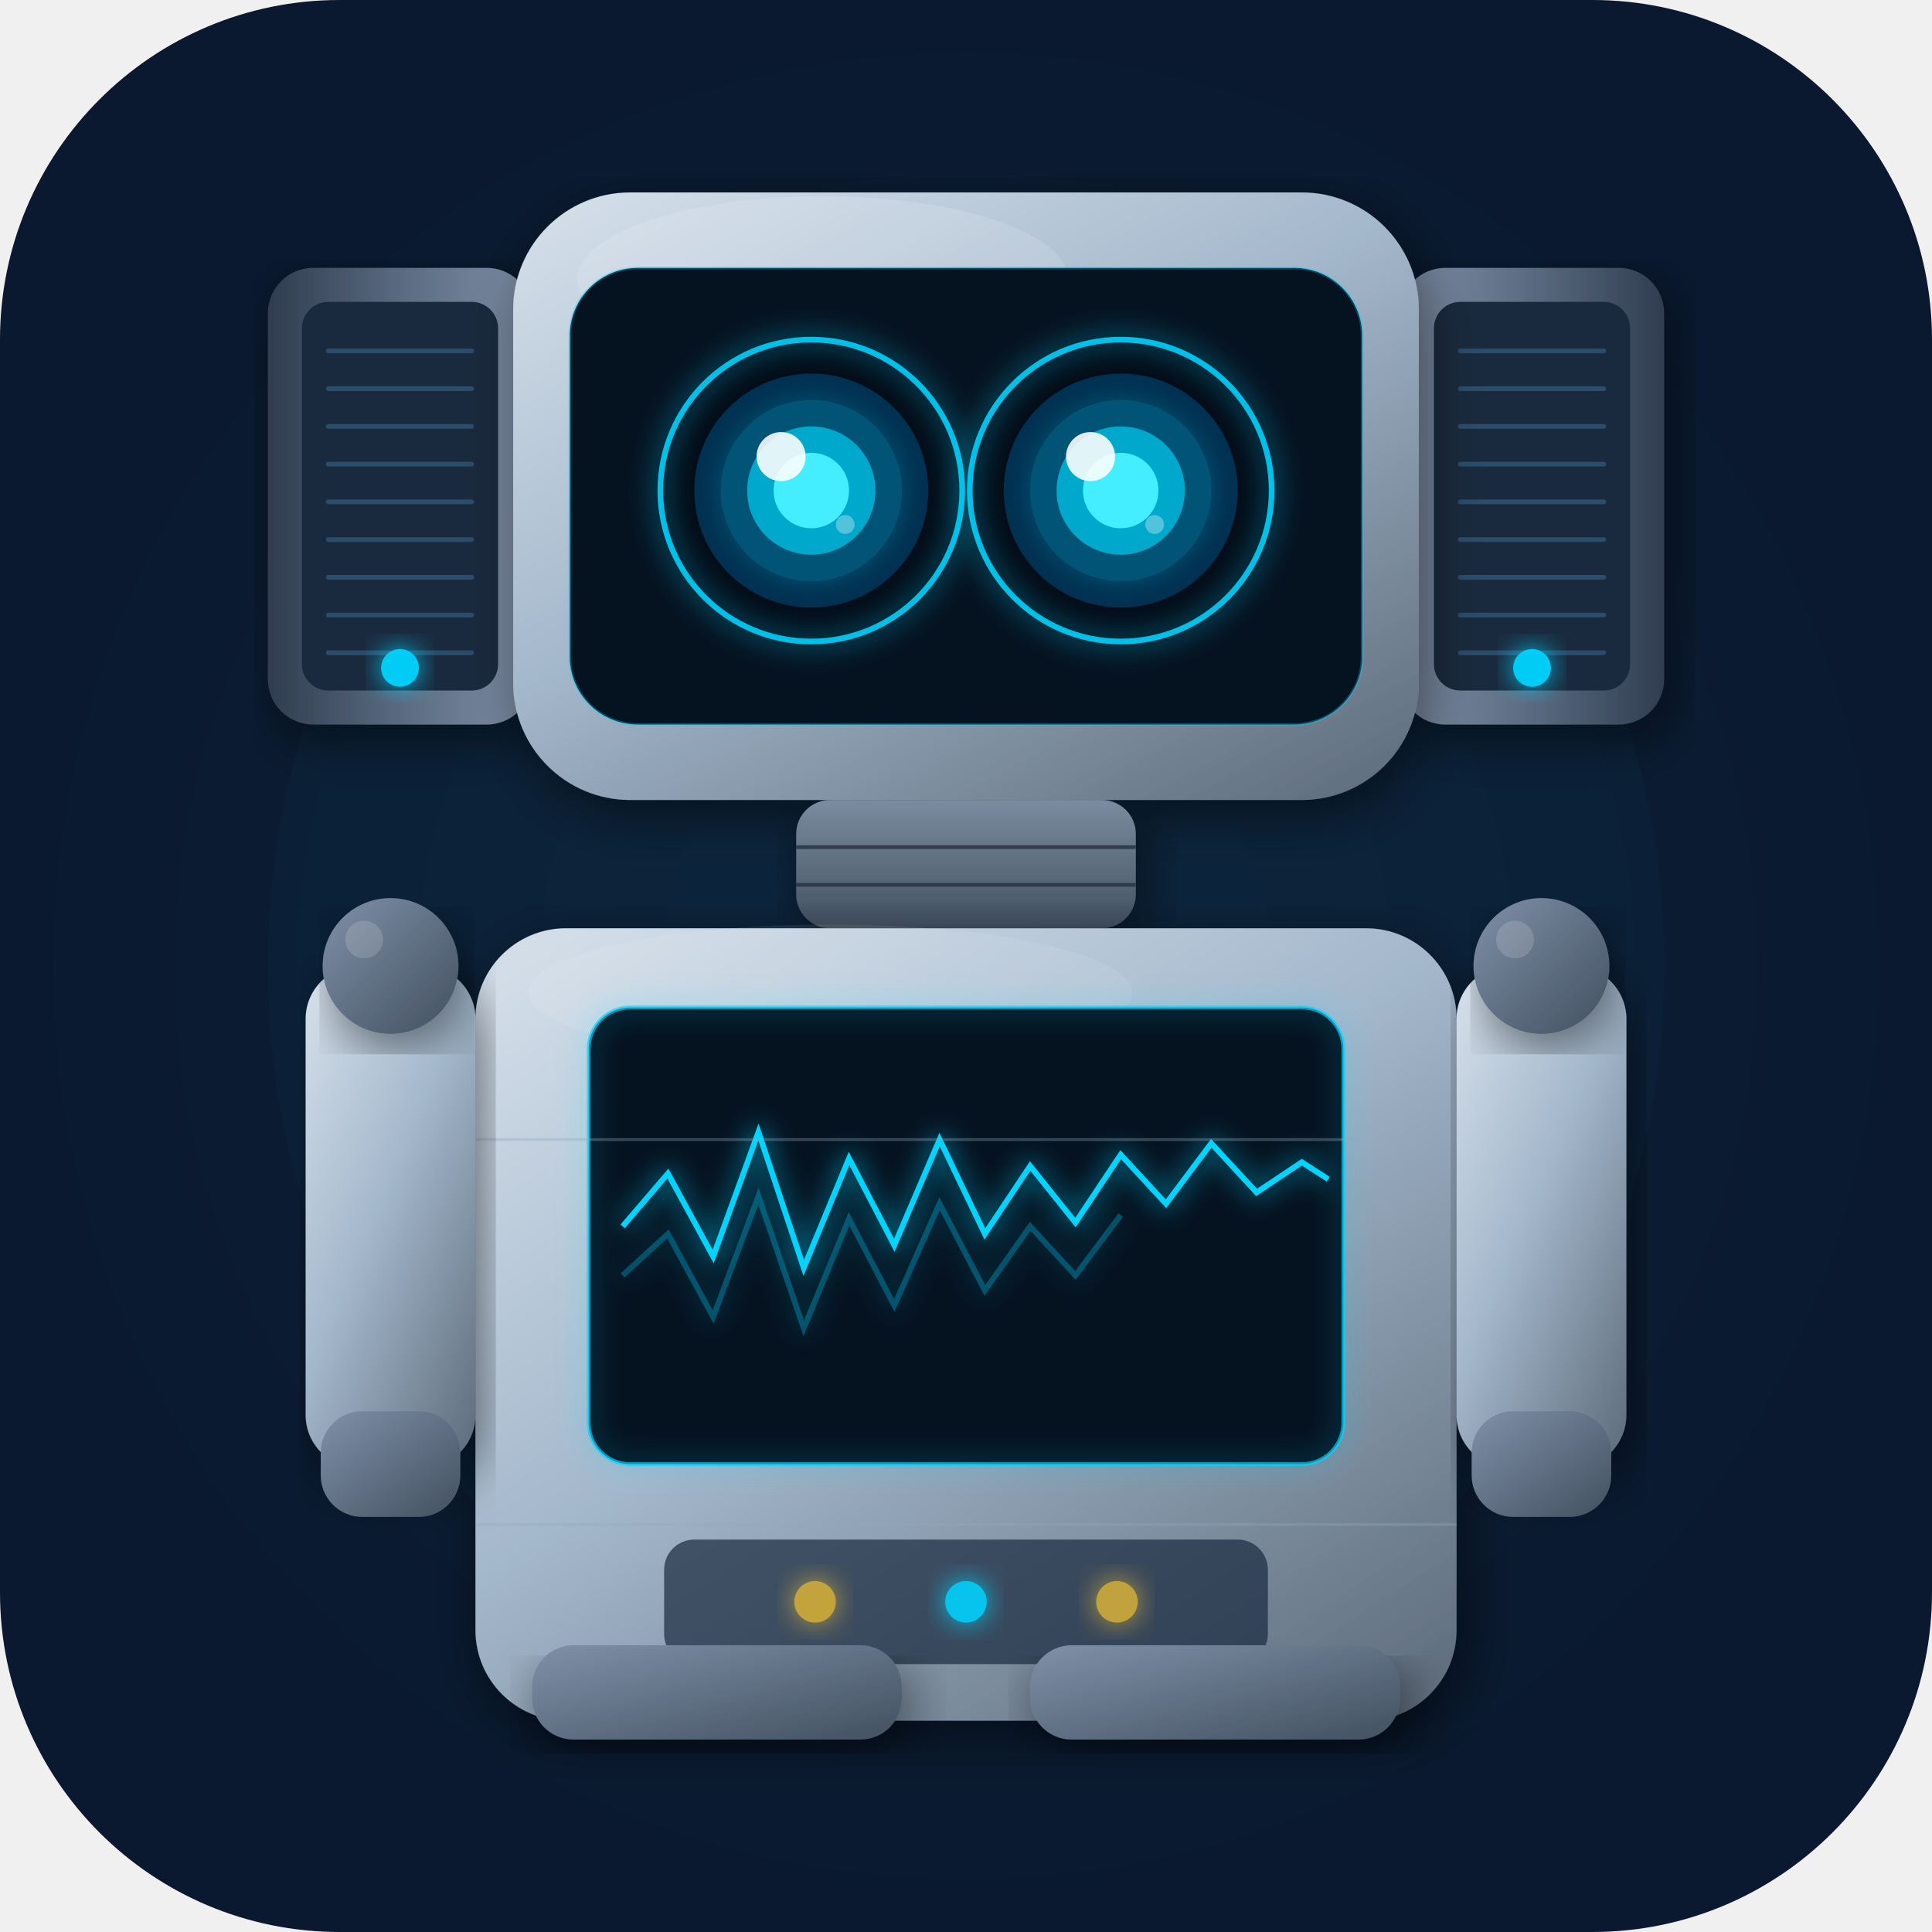
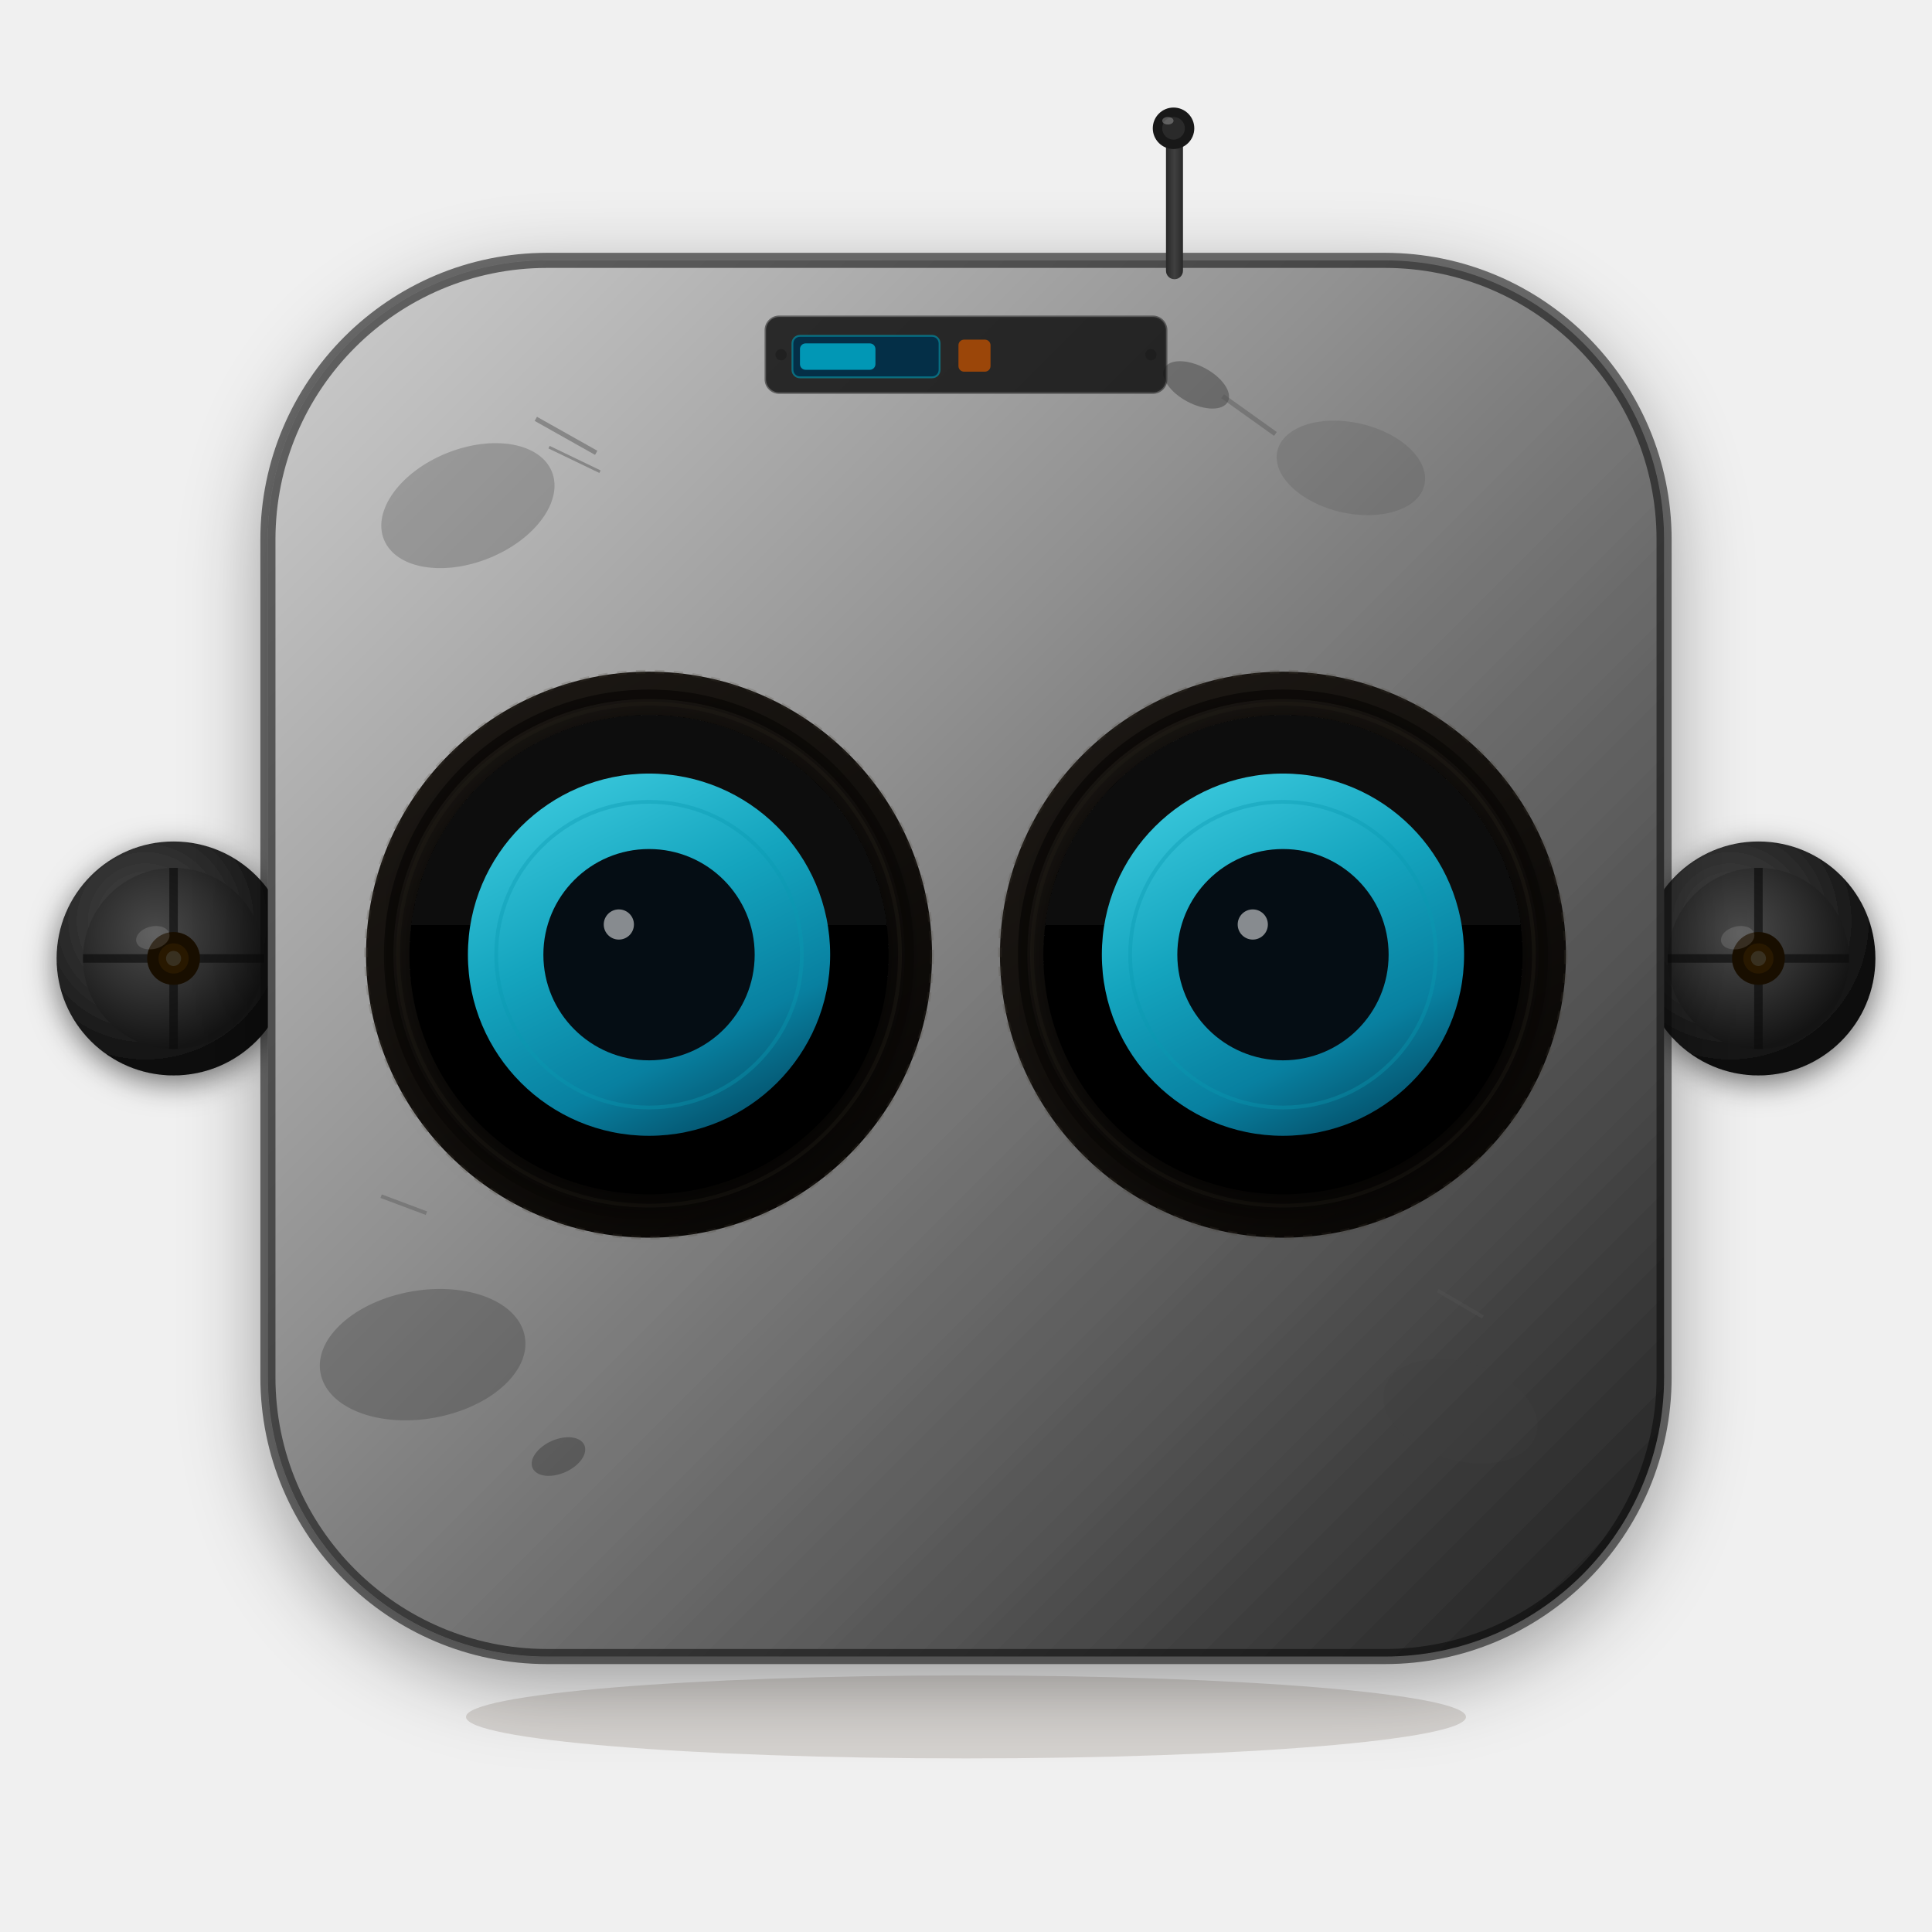
<svg xmlns="http://www.w3.org/2000/svg" viewBox="0 0 1024 1024" width="1024" height="1024">
  <defs>
-     <radialGradient id="bgGrad" cx="50%" cy="50%" r="50%">
-       <stop offset="0%" stop-color="#0d2137" />
-       <stop offset="100%" stop-color="#0a192f" />
+     <linearGradient id="headYellow" x1="0%" y1="0%" x2="100%" y2="100%">
+       <stop offset="0%" stop-color="#D0D0D0" />
+       <stop offset="40%" stop-color="#909090" />
+       <stop offset="75%" stop-color="#505050" />
+       <stop offset="100%" stop-color="#1A1A1A" />
+     </linearGradient>
+     <radialGradient id="earRing" cx="38%" cy="34%" r="66%">
+       <stop offset="0%" stop-color="#484848" />
+       <stop offset="58%" stop-color="#282828" />
+       <stop offset="100%" stop-color="#0A0A0A" />
    </radialGradient>
-     <linearGradient id="silver" x1="10%" y1="0%" x2="90%" y2="100%">
-       <stop offset="0%" stop-color="#D2DDE8" />
-       <stop offset="45%" stop-color="#A4B8CC" />
-       <stop offset="100%" stop-color="#627080" />
+     <radialGradient id="earFace" cx="40%" cy="36%" r="64%">
+       <stop offset="0%" stop-color="#4A4A4A" />
+       <stop offset="55%" stop-color="#2E2E2E" />
+       <stop offset="100%" stop-color="#141414" />
+     </radialGradient>
+     <linearGradient id="eyeBezel" x1="20%" y1="0%" x2="80%" y2="100%">
+       <stop offset="0%" stop-color="#1C1814" />
+       <stop offset="100%" stop-color="#080604" />
    </linearGradient>
-     <linearGradient id="darkSilver" x1="0%" y1="0%" x2="100%" y2="100%">
-       <stop offset="0%" stop-color="#8090A8" />
-       <stop offset="100%" stop-color="#425060" />
+     <linearGradient id="eyeSocket" x1="0%" y1="0%" x2="0%" y2="100%">
+       <stop offset="0%" stop-color="#0A0A0A" />
+       <stop offset="100%" stop-color="#020202" />
    </linearGradient>
-     <linearGradient id="leftEarGrad" x1="0%" y1="0%" x2="100%" y2="0%">
-       <stop offset="0%" stop-color="#303D50" />
-       <stop offset="50%" stop-color="#5A6A80" />
-       <stop offset="100%" stop-color="#8090A8" />
+     <linearGradient id="lensCyan" x1="25%" y1="0%" x2="75%" y2="100%">
+       <stop offset="0%" stop-color="#3AC8DC" />
+       <stop offset="40%" stop-color="#14A4BE" />
+       <stop offset="75%" stop-color="#0880A0" />
+       <stop offset="100%" stop-color="#044E68" />
    </linearGradient>
-     <linearGradient id="rightEarGrad" x1="100%" y1="0%" x2="0%" y2="0%">
-       <stop offset="0%" stop-color="#303D50" />
-       <stop offset="50%" stop-color="#5A6A80" />
-       <stop offset="100%" stop-color="#8090A8" />
+     <linearGradient id="antShaft" x1="0%" y1="0%" x2="100%" y2="0%">
+       <stop offset="0%" stop-color="#282828" />
+       <stop offset="50%" stop-color="#404040" />
+       <stop offset="100%" stop-color="#282828" />
    </linearGradient>
-     <linearGradient id="neckGrad" x1="0%" y1="0%" x2="0%" y2="100%">
-       <stop offset="0%" stop-color="#7A8CA0" />
-       <stop offset="100%" stop-color="#425060" />
-     </linearGradient>
-     <filter id="glow" x="-40%" y="-40%" width="180%" height="180%">
-       <feGaussianBlur stdDeviation="7" result="blur" />
-       <feMerge>
-         <feMergeNode in="blur" />
-         <feMergeNode in="SourceGraphic" />
-       </feMerge>
+     <filter id="headShadow" x="-10%" y="-8%" width="128%" height="128%">
+       <feDropShadow dx="0" dy="12" stdDeviation="22" flood-color="#000000" flood-opacity="0.40" />
    </filter>
-     <filter id="shadow" x="-8%" y="-5%" width="120%" height="120%">
-       <feDropShadow dx="4" dy="8" stdDeviation="14" flood-color="#000000" flood-opacity="0.5" />
+     <filter id="earShadow" x="-30%" y="-30%" width="160%" height="160%">
+       <feDropShadow dx="0" dy="4" stdDeviation="8" flood-color="#000000" flood-opacity="0.55" />
+     </filter>
+     <filter id="eyeInset" x="-5%" y="-5%" width="115%" height="115%">
+       <feDropShadow dx="0" dy="4" stdDeviation="10" flood-color="#000000" flood-opacity="0.75" />
    </filter>
  </defs>
-   <rect width="1024" height="1024" rx="180" ry="180" fill="url(#bgGrad)" />
-   <ellipse cx="512" cy="512" rx="370" ry="400" fill="#00d4ff" opacity="0.03" />
-   <rect x="142" y="142" width="140" height="242" rx="24" ry="24" fill="url(#leftEarGrad)" filter="url(#shadow)" />
-   <rect x="160" y="160" width="104" height="206" rx="14" ry="14" fill="#1A2A3E" />
-   <g stroke="#2E5070" stroke-width="2.5" stroke-linecap="round" opacity="0.9">
-     <line x1="174" y1="186" x2="250" y2="186" />
-     <line x1="174" y1="206" x2="250" y2="206" />
-     <line x1="174" y1="226" x2="250" y2="226" />
-     <line x1="174" y1="246" x2="250" y2="246" />
-     <line x1="174" y1="266" x2="250" y2="266" />
-     <line x1="174" y1="286" x2="250" y2="286" />
-     <line x1="174" y1="306" x2="250" y2="306" />
-     <line x1="174" y1="326" x2="250" y2="326" />
-     <line x1="174" y1="346" x2="250" y2="346" />
-   </g>
-   <circle cx="212" cy="354" r="10" fill="#00d4ff" filter="url(#glow)" opacity="0.95" />
-   <rect x="742" y="142" width="140" height="242" rx="24" ry="24" fill="url(#rightEarGrad)" filter="url(#shadow)" />
-   <rect x="760" y="160" width="104" height="206" rx="14" ry="14" fill="#1A2A3E" />
-   <g stroke="#2E5070" stroke-width="2.5" stroke-linecap="round" opacity="0.9">
-     <line x1="774" y1="186" x2="850" y2="186" />
-     <line x1="774" y1="206" x2="850" y2="206" />
-     <line x1="774" y1="226" x2="850" y2="226" />
-     <line x1="774" y1="246" x2="850" y2="246" />
-     <line x1="774" y1="266" x2="850" y2="266" />
-     <line x1="774" y1="286" x2="850" y2="286" />
-     <line x1="774" y1="306" x2="850" y2="306" />
-     <line x1="774" y1="326" x2="850" y2="326" />
-     <line x1="774" y1="346" x2="850" y2="346" />
-   </g>
-   <circle cx="812" cy="354" r="10" fill="#00d4ff" filter="url(#glow)" opacity="0.95" />
-   <rect x="272" y="102" width="480" height="322" rx="62" ry="62" fill="url(#silver)" filter="url(#shadow)" />
-   <ellipse cx="436" cy="148" rx="130" ry="44" fill="white" opacity="0.13" />
-   <rect x="302" y="142" width="420" height="242" rx="36" ry="36" fill="#051220" />
-   <rect x="302" y="142" width="420" height="242" rx="36" ry="36" fill="none" stroke="#00d4ff" stroke-width="1.5" opacity="0.3" />
-   <circle cx="430" cy="260" r="80" fill="#030C18" />
-   <circle cx="430" cy="260" r="80" fill="none" stroke="#00d4ff" stroke-width="3" filter="url(#glow)" opacity="0.9" />
-   <circle cx="430" cy="260" r="62" fill="#013050" />
-   <circle cx="430" cy="260" r="48" fill="#00d4ff" filter="url(#glow)" opacity="0.22" />
-   <circle cx="430" cy="260" r="34" fill="#00A8CC" />
-   <circle cx="430" cy="260" r="20" fill="#44EEFF" />
-   <circle cx="414" cy="242" r="13" fill="white" opacity="0.88" />
-   <circle cx="448" cy="278" r="5" fill="white" opacity="0.32" />
-   <circle cx="594" cy="260" r="80" fill="#030C18" />
-   <circle cx="594" cy="260" r="80" fill="none" stroke="#00d4ff" stroke-width="3" filter="url(#glow)" opacity="0.9" />
-   <circle cx="594" cy="260" r="62" fill="#013050" />
-   <circle cx="594" cy="260" r="48" fill="#00d4ff" filter="url(#glow)" opacity="0.22" />
-   <circle cx="594" cy="260" r="34" fill="#00A8CC" />
-   <circle cx="594" cy="260" r="20" fill="#44EEFF" />
-   <circle cx="578" cy="242" r="13" fill="white" opacity="0.88" />
-   <circle cx="612" cy="278" r="5" fill="white" opacity="0.32" />
-   <rect x="422" y="424" width="180" height="68" rx="18" ry="18" fill="url(#neckGrad)" filter="url(#shadow)" />
-   <line x1="422" y1="449" x2="602" y2="449" stroke="#243040" stroke-width="2" opacity="0.8" />
-   <line x1="422" y1="469" x2="602" y2="469" stroke="#243040" stroke-width="2" opacity="0.8" />
-   <rect x="252" y="492" width="520" height="420" rx="48" ry="48" fill="url(#silver)" filter="url(#shadow)" />
-   <ellipse cx="440" cy="526" rx="160" ry="36" fill="white" opacity="0.08" />
-   <rect x="312" y="534" width="400" height="242" rx="22" ry="22" fill="#051220" />
-   <rect x="312" y="534" width="400" height="242" rx="22" ry="22" fill="none" stroke="#00d4ff" stroke-width="2" filter="url(#glow)" opacity="0.7" />
-   <g filter="url(#glow)" stroke="#00d4ff" stroke-width="3" fill="none">
-     <polyline points="330,650 354,622 378,666 402,600 426,672 450,614 474,660 498,604 522,654 546,618 570,648 594,612 618,638 642,606 666,632 690,616 704,625" />
-     <polyline points="330,676 354,654 378,698 402,634 426,704 450,646 474,692 498,638 522,684 546,650 570,676 594,644" opacity="0.30" />
-   </g>
-   <line x1="252" y1="604" x2="772" y2="604" stroke="#90A8BC" stroke-width="1.5" opacity="0.35" />
-   <line x1="252" y1="808" x2="772" y2="808" stroke="#90A8BC" stroke-width="1.5" opacity="0.35" />
-   <rect x="352" y="816" width="320" height="66" rx="16" ry="16" fill="#1A2A3E" opacity="0.7" />
-   <circle cx="432" cy="849" r="11" fill="#d4af37" filter="url(#glow)" opacity="0.88" />
-   <circle cx="512" cy="849" r="11" fill="#00d4ff" filter="url(#glow)" opacity="0.88" />
-   <circle cx="592" cy="849" r="11" fill="#d4af37" filter="url(#glow)" opacity="0.88" />
-   <rect x="162" y="512" width="90" height="266" rx="28" ry="28" fill="url(#silver)" filter="url(#shadow)" />
-   <circle cx="207" cy="512" r="36" fill="url(#darkSilver)" filter="url(#shadow)" />
-   <circle cx="193" cy="498" r="10" fill="white" opacity="0.15" />
-   <rect x="170" y="748" width="74" height="56" rx="22" ry="22" fill="url(#darkSilver)" />
-   <rect x="772" y="512" width="90" height="266" rx="28" ry="28" fill="url(#silver)" filter="url(#shadow)" />
-   <circle cx="817" cy="512" r="36" fill="url(#darkSilver)" filter="url(#shadow)" />
-   <circle cx="803" cy="498" r="10" fill="white" opacity="0.15" />
-   <rect x="780" y="748" width="74" height="56" rx="22" ry="22" fill="url(#darkSilver)" />
-   <rect x="282" y="872" width="196" height="50" rx="22" ry="22" fill="url(#darkSilver)" filter="url(#shadow)" />
-   <rect x="546" y="872" width="196" height="50" rx="22" ry="22" fill="url(#darkSilver)" filter="url(#shadow)" />
+   <ellipse cx="512" cy="910" rx="265" ry="22" fill="#2A1400" opacity="0.14" />
+   <circle cx="92" cy="508" r="62" fill="url(#earRing)" filter="url(#earShadow)" />
+   <circle cx="92" cy="508" r="48" fill="url(#earFace)" />
+   <line x1="92" y1="460" x2="92" y2="556" stroke="#0A0A0A" stroke-width="4.5" opacity="0.65" />
+   <line x1="44" y1="508" x2="140" y2="508" stroke="#0A0A0A" stroke-width="4.5" opacity="0.65" />
+   <circle cx="92" cy="508" r="14" fill="#180E00" />
+   <circle cx="92" cy="508" r="8" fill="#281800" />
+   <circle cx="92" cy="508" r="4" fill="#383020" />
+   <ellipse cx="81" cy="497" rx="9" ry="6" fill="white" opacity="0.13" transform="rotate(-14,81,497)" />
+   <circle cx="932" cy="508" r="62" fill="url(#earRing)" filter="url(#earShadow)" />
+   <circle cx="932" cy="508" r="48" fill="url(#earFace)" />
+   <line x1="932" y1="460" x2="932" y2="556" stroke="#0A0A0A" stroke-width="4.5" opacity="0.65" />
+   <line x1="884" y1="508" x2="980" y2="508" stroke="#0A0A0A" stroke-width="4.5" opacity="0.65" />
+   <circle cx="932" cy="508" r="14" fill="#180E00" />
+   <circle cx="932" cy="508" r="8" fill="#281800" />
+   <circle cx="932" cy="508" r="4" fill="#383020" />
+   <ellipse cx="921" cy="497" rx="9" ry="6" fill="white" opacity="0.13" transform="rotate(-14,921,497)" />
+   <rect x="142" y="138" width="740" height="740" rx="148" ry="148" fill="url(#headYellow)" filter="url(#headShadow)" />
+   <ellipse cx="248" cy="268" rx="48" ry="30" fill="#383838" opacity="0.26" transform="rotate(-22,248,268)" />
+   <ellipse cx="716" cy="248" rx="40" ry="24" fill="#484848" opacity="0.20" transform="rotate(13,716,248)" />
+   <ellipse cx="224" cy="718" rx="55" ry="34" fill="#343434" opacity="0.30" transform="rotate(-10,224,718)" />
+   <ellipse cx="774" cy="748" rx="42" ry="26" fill="#3E3E3E" opacity="0.24" transform="rotate(17,774,748)" />
+   <ellipse cx="634" cy="204" rx="19" ry="10" fill="#2A2A2A" opacity="0.38" transform="rotate(28,634,204)" />
+   <ellipse cx="296" cy="772" rx="15" ry="9" fill="#242424" opacity="0.34" transform="rotate(-24,296,772)" />
+   <line x1="284" y1="222" x2="316" y2="240" stroke="#505050" stroke-width="2.5" opacity="0.46" />
+   <line x1="291" y1="237" x2="318" y2="250" stroke="#404040" stroke-width="1.5" opacity="0.38" />
+   <line x1="648" y1="210" x2="676" y2="230" stroke="#545454" stroke-width="2.5" opacity="0.42" />
+   <line x1="202" y1="634" x2="226" y2="643" stroke="#585858" stroke-width="2" opacity="0.44" />
+   <line x1="762" y1="684" x2="786" y2="698" stroke="#525252" stroke-width="2" opacity="0.40" />
+   <rect x="142" y="138" width="740" height="740" rx="148" ry="148" fill="none" stroke="#0A0A0A" stroke-width="8" opacity="0.55" />
+   <rect x="406" y="168" width="212" height="40" rx="7" fill="#080808" opacity="0.80" />
+   <rect x="406" y="168" width="212" height="40" rx="7" fill="none" stroke="#2A2A2A" stroke-width="1.5" opacity="0.60" />
+   <rect x="420" y="178" width="78" height="22" rx="4" fill="#00304A" opacity="0.90" />
+   <rect x="420" y="178" width="78" height="22" rx="4" fill="none" stroke="#00A8C0" stroke-width="1" opacity="0.52" />
+   <rect x="424" y="182" width="40" height="14" rx="3" fill="#00C8E8" opacity="0.68" />
+   <rect x="508" y="180" width="17" height="17" rx="3" fill="#C05000" opacity="0.76" />
+   <circle cx="414" cy="188" r="3" fill="#1A1A1A" opacity="0.58" />
+   <circle cx="610" cy="188" r="3" fill="#1A1A1A" opacity="0.58" />
+   <rect x="618" y="70" width="9" height="78" rx="4.5" fill="url(#antShaft)" />
+   <circle cx="622" cy="68" r="11" fill="#181818" />
+   <circle cx="622" cy="68" r="6" fill="#2A2A2A" />
+   <ellipse cx="619" cy="64" rx="3" ry="2" fill="white" opacity="0.26" />
+   <circle cx="344" cy="506" r="150" fill="url(#eyeBezel)" />
+   <circle cx="344" cy="506" r="150" fill="none" stroke="#484035" stroke-width="2" opacity="0.20" stroke-dasharray="5 5" />
+   <circle cx="344" cy="506" r="138" fill="none" stroke="#0A0806" stroke-width="5" opacity="0.85" />
+   <circle cx="344" cy="506" r="133" fill="none" stroke="#242018" stroke-width="2" opacity="0.50" />
+   <circle cx="344" cy="506" r="127" fill="url(#eyeSocket)" filter="url(#eyeInset)" />
+   <circle cx="344" cy="506" r="96" fill="url(#lensCyan)" />
+   <circle cx="344" cy="506" r="81" fill="none" stroke="#0898B0" stroke-width="2" opacity="0.38" />
+   <circle cx="344" cy="506" r="56" fill="#050D14" />
+   <circle cx="328" cy="490" r="8" fill="white" opacity="0.52" />
+   <circle cx="680" cy="506" r="150" fill="url(#eyeBezel)" />
+   <circle cx="680" cy="506" r="150" fill="none" stroke="#484035" stroke-width="2" opacity="0.20" stroke-dasharray="5 5" />
+   <circle cx="680" cy="506" r="138" fill="none" stroke="#0A0806" stroke-width="5" opacity="0.85" />
+   <circle cx="680" cy="506" r="133" fill="none" stroke="#242018" stroke-width="2" opacity="0.50" />
+   <circle cx="680" cy="506" r="127" fill="url(#eyeSocket)" filter="url(#eyeInset)" />
+   <circle cx="680" cy="506" r="96" fill="url(#lensCyan)" />
+   <circle cx="680" cy="506" r="81" fill="none" stroke="#0898B0" stroke-width="2" opacity="0.38" />
+   <circle cx="680" cy="506" r="56" fill="#050D14" />
+   <circle cx="664" cy="490" r="8" fill="white" opacity="0.52" />
</svg>
